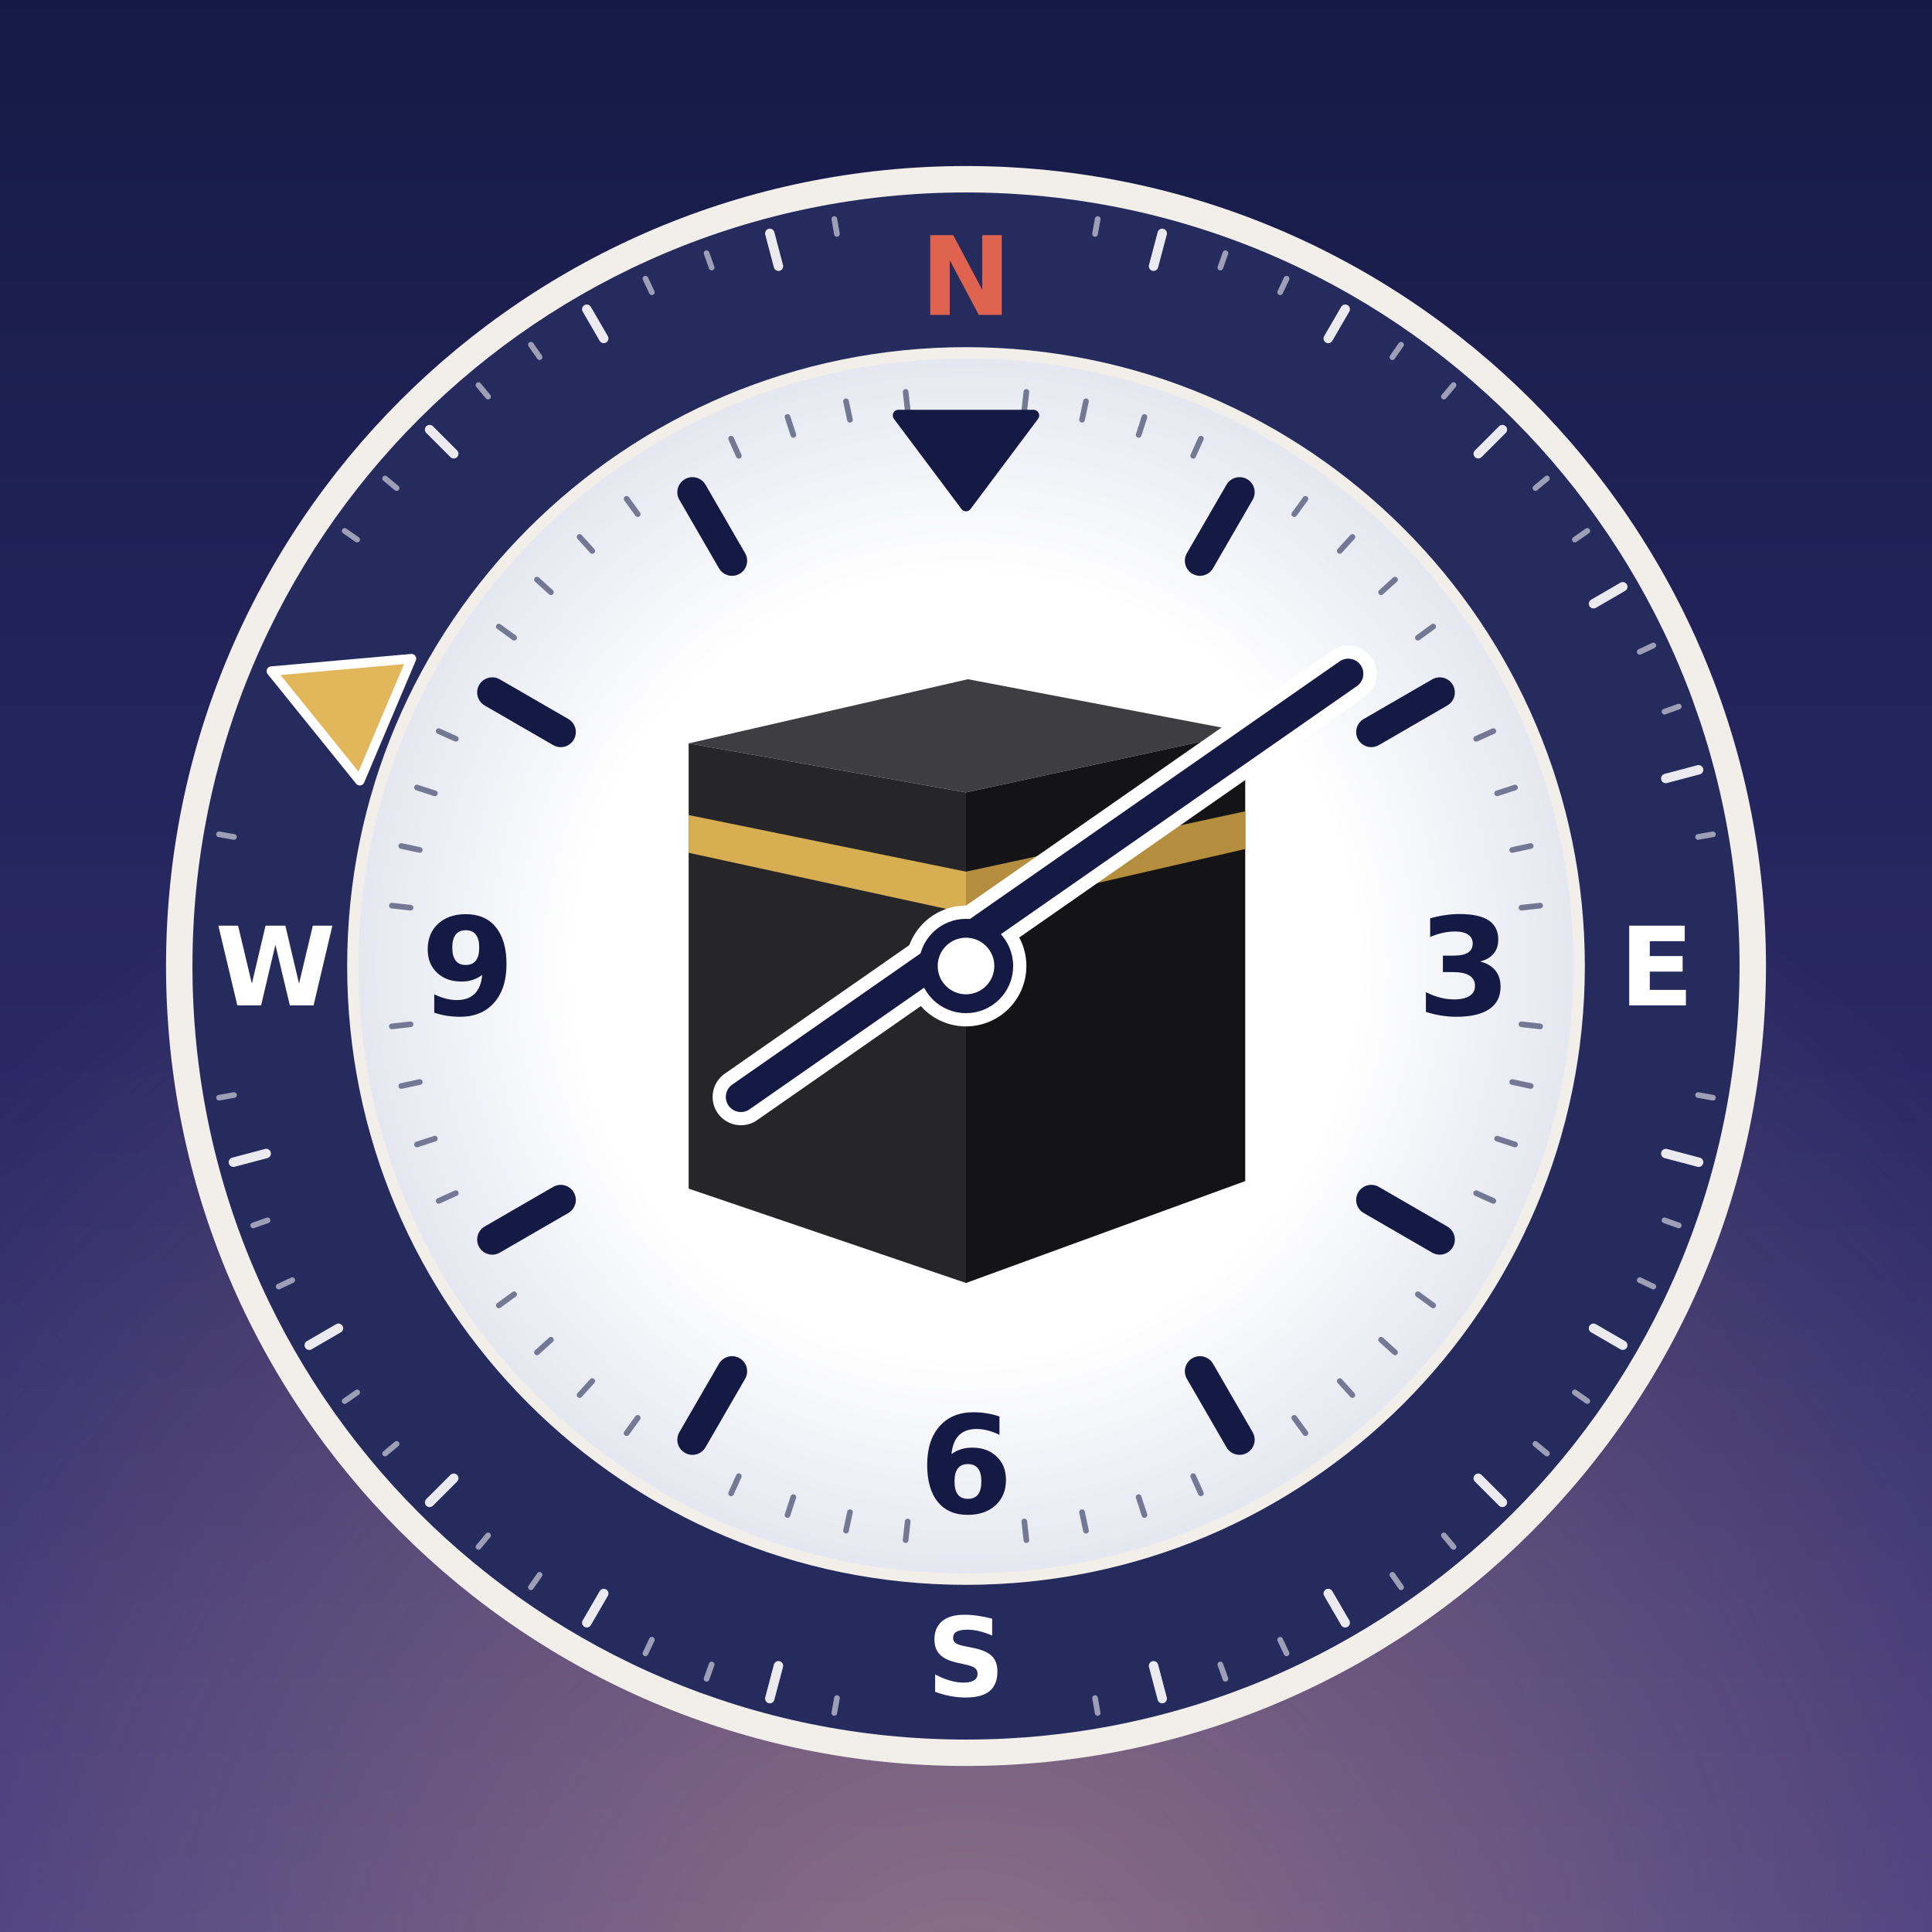
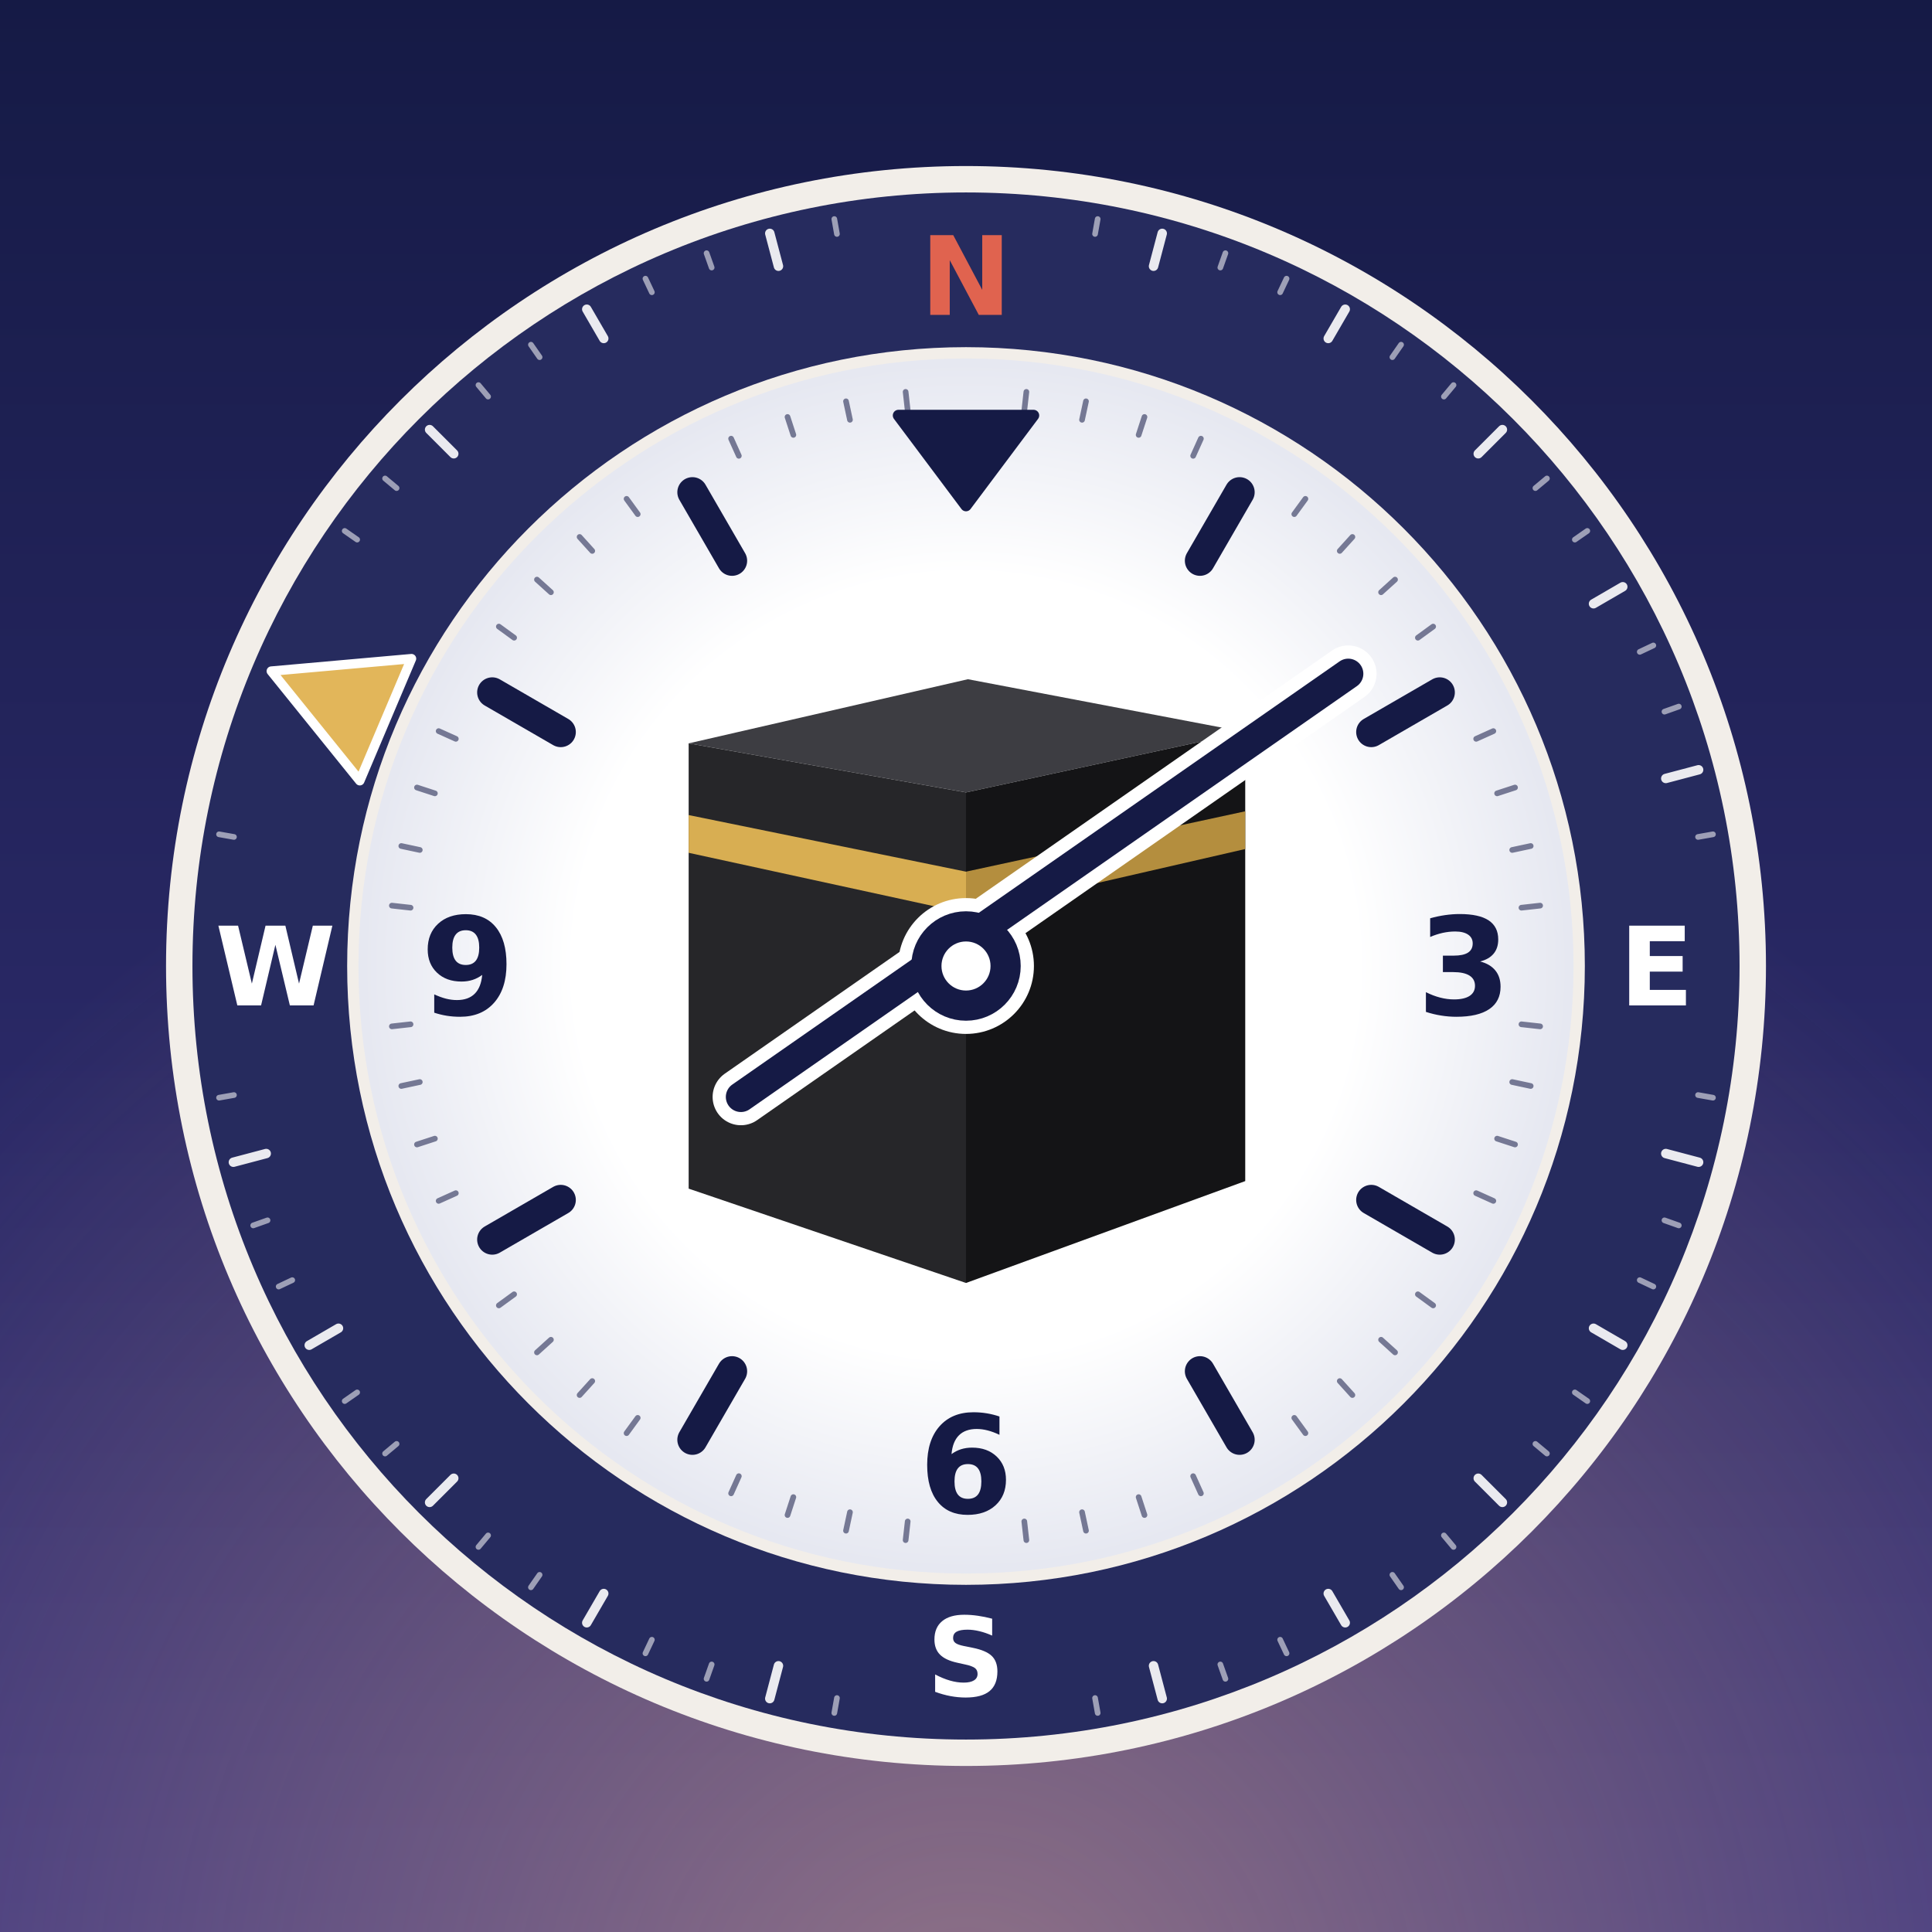
<svg xmlns="http://www.w3.org/2000/svg" width="1024" height="1024" viewBox="0 0 1024 1024">
  <defs>
    <linearGradient id="n" x1="0" y1="0" x2="0" y2="1">
      <stop offset="0" stop-color="#151A45" />
      <stop offset="1" stop-color="#3A3480" />
    </linearGradient>
    <radialGradient id="g" cx="0.5" cy="1.05" r="0.7">
      <stop offset="0" stop-color="#F7BD8F" stop-opacity="0.45" />
      <stop offset="1" stop-color="#F7BD8F" stop-opacity="0" />
    </radialGradient>
    <radialGradient id="face" cx="0.5" cy="0.5" r="0.5">
      <stop offset="0.65" stop-color="#FFFFFF" />
      <stop offset="1" stop-color="#E6E8F1" />
    </radialGradient>
  </defs>
  <rect width="1024" height="1024" fill="url(#n)" />
  <rect width="1024" height="1024" fill="url(#g)" />
  <circle cx="512" cy="512" r="424" fill="#F2EEE9" />
  <circle cx="512" cy="512" r="410" fill="#262B5E" />
  <text x="512.0" y="166.9" text-anchor="middle" font-family="DejaVu Sans, Helvetica, Arial" font-weight="bold" font-size="58" fill="#E0634F">N</text>
  <text x="878.0" y="532.9" text-anchor="middle" font-family="DejaVu Sans, Helvetica, Arial" font-weight="bold" font-size="58" fill="#FFFFFF">E</text>
  <text x="512.0" y="898.9" text-anchor="middle" font-family="DejaVu Sans, Helvetica, Arial" font-weight="bold" font-size="58" fill="#FFFFFF">S</text>
  <text x="146.0" y="532.9" text-anchor="middle" font-family="DejaVu Sans, Helvetica, Arial" font-weight="bold" font-size="58" fill="#FFFFFF">W</text>
  <line x1="580.4" y1="124.0" x2="581.8" y2="116.1" stroke="#FFFFFF" stroke-opacity="0.55" stroke-width="3" stroke-linecap="round" />
  <line x1="611.4" y1="141.1" x2="616.0" y2="123.7" stroke="#FFFFFF" stroke-opacity="0.9" stroke-width="5" stroke-linecap="round" />
  <line x1="646.8" y1="141.8" x2="649.5" y2="134.2" stroke="#FFFFFF" stroke-opacity="0.55" stroke-width="3" stroke-linecap="round" />
  <line x1="678.5" y1="154.9" x2="681.9" y2="147.7" stroke="#FFFFFF" stroke-opacity="0.55" stroke-width="3" stroke-linecap="round" />
  <line x1="704.0" y1="179.4" x2="713.0" y2="163.9" stroke="#FFFFFF" stroke-opacity="0.9" stroke-width="5" stroke-linecap="round" />
  <line x1="738.0" y1="189.3" x2="742.6" y2="182.7" stroke="#FFFFFF" stroke-opacity="0.55" stroke-width="3" stroke-linecap="round" />
  <line x1="765.3" y1="210.2" x2="770.4" y2="204.1" stroke="#FFFFFF" stroke-opacity="0.55" stroke-width="3" stroke-linecap="round" />
  <line x1="783.5" y1="240.5" x2="796.3" y2="227.7" stroke="#FFFFFF" stroke-opacity="0.9" stroke-width="5" stroke-linecap="round" />
  <line x1="813.8" y1="258.7" x2="819.9" y2="253.6" stroke="#FFFFFF" stroke-opacity="0.55" stroke-width="3" stroke-linecap="round" />
  <line x1="834.7" y1="286.0" x2="841.3" y2="281.4" stroke="#FFFFFF" stroke-opacity="0.55" stroke-width="3" stroke-linecap="round" />
  <line x1="844.6" y1="320.0" x2="860.1" y2="311.0" stroke="#FFFFFF" stroke-opacity="0.9" stroke-width="5" stroke-linecap="round" />
  <line x1="869.1" y1="345.5" x2="876.3" y2="342.1" stroke="#FFFFFF" stroke-opacity="0.55" stroke-width="3" stroke-linecap="round" />
  <line x1="882.2" y1="377.2" x2="889.8" y2="374.5" stroke="#FFFFFF" stroke-opacity="0.55" stroke-width="3" stroke-linecap="round" />
  <line x1="882.9" y1="412.6" x2="900.3" y2="408.0" stroke="#FFFFFF" stroke-opacity="0.9" stroke-width="5" stroke-linecap="round" />
  <line x1="900.0" y1="443.6" x2="907.9" y2="442.2" stroke="#FFFFFF" stroke-opacity="0.55" stroke-width="3" stroke-linecap="round" />
  <line x1="900.0" y1="580.4" x2="907.9" y2="581.8" stroke="#FFFFFF" stroke-opacity="0.55" stroke-width="3" stroke-linecap="round" />
  <line x1="882.9" y1="611.4" x2="900.3" y2="616.0" stroke="#FFFFFF" stroke-opacity="0.9" stroke-width="5" stroke-linecap="round" />
  <line x1="882.2" y1="646.8" x2="889.8" y2="649.5" stroke="#FFFFFF" stroke-opacity="0.55" stroke-width="3" stroke-linecap="round" />
  <line x1="869.1" y1="678.5" x2="876.3" y2="681.9" stroke="#FFFFFF" stroke-opacity="0.55" stroke-width="3" stroke-linecap="round" />
  <line x1="844.6" y1="704.0" x2="860.1" y2="713.0" stroke="#FFFFFF" stroke-opacity="0.9" stroke-width="5" stroke-linecap="round" />
  <line x1="834.7" y1="738.0" x2="841.3" y2="742.6" stroke="#FFFFFF" stroke-opacity="0.55" stroke-width="3" stroke-linecap="round" />
  <line x1="813.8" y1="765.3" x2="819.9" y2="770.4" stroke="#FFFFFF" stroke-opacity="0.55" stroke-width="3" stroke-linecap="round" />
  <line x1="783.5" y1="783.5" x2="796.3" y2="796.3" stroke="#FFFFFF" stroke-opacity="0.9" stroke-width="5" stroke-linecap="round" />
  <line x1="765.3" y1="813.8" x2="770.4" y2="819.9" stroke="#FFFFFF" stroke-opacity="0.55" stroke-width="3" stroke-linecap="round" />
  <line x1="738.0" y1="834.7" x2="742.6" y2="841.3" stroke="#FFFFFF" stroke-opacity="0.55" stroke-width="3" stroke-linecap="round" />
  <line x1="704.0" y1="844.6" x2="713.0" y2="860.1" stroke="#FFFFFF" stroke-opacity="0.9" stroke-width="5" stroke-linecap="round" />
  <line x1="678.5" y1="869.1" x2="681.9" y2="876.3" stroke="#FFFFFF" stroke-opacity="0.55" stroke-width="3" stroke-linecap="round" />
  <line x1="646.8" y1="882.2" x2="649.5" y2="889.8" stroke="#FFFFFF" stroke-opacity="0.55" stroke-width="3" stroke-linecap="round" />
  <line x1="611.4" y1="882.9" x2="616.0" y2="900.3" stroke="#FFFFFF" stroke-opacity="0.9" stroke-width="5" stroke-linecap="round" />
  <line x1="580.4" y1="900.0" x2="581.8" y2="907.9" stroke="#FFFFFF" stroke-opacity="0.55" stroke-width="3" stroke-linecap="round" />
  <line x1="443.6" y1="900.0" x2="442.2" y2="907.9" stroke="#FFFFFF" stroke-opacity="0.55" stroke-width="3" stroke-linecap="round" />
  <line x1="412.6" y1="882.9" x2="408.0" y2="900.3" stroke="#FFFFFF" stroke-opacity="0.9" stroke-width="5" stroke-linecap="round" />
  <line x1="377.2" y1="882.2" x2="374.5" y2="889.8" stroke="#FFFFFF" stroke-opacity="0.55" stroke-width="3" stroke-linecap="round" />
  <line x1="345.5" y1="869.1" x2="342.1" y2="876.3" stroke="#FFFFFF" stroke-opacity="0.55" stroke-width="3" stroke-linecap="round" />
  <line x1="320.0" y1="844.6" x2="311.0" y2="860.1" stroke="#FFFFFF" stroke-opacity="0.9" stroke-width="5" stroke-linecap="round" />
  <line x1="286.0" y1="834.7" x2="281.4" y2="841.3" stroke="#FFFFFF" stroke-opacity="0.55" stroke-width="3" stroke-linecap="round" />
  <line x1="258.7" y1="813.8" x2="253.6" y2="819.9" stroke="#FFFFFF" stroke-opacity="0.55" stroke-width="3" stroke-linecap="round" />
  <line x1="240.5" y1="783.5" x2="227.7" y2="796.3" stroke="#FFFFFF" stroke-opacity="0.9" stroke-width="5" stroke-linecap="round" />
  <line x1="210.2" y1="765.3" x2="204.1" y2="770.4" stroke="#FFFFFF" stroke-opacity="0.55" stroke-width="3" stroke-linecap="round" />
  <line x1="189.3" y1="738.0" x2="182.7" y2="742.6" stroke="#FFFFFF" stroke-opacity="0.55" stroke-width="3" stroke-linecap="round" />
  <line x1="179.4" y1="704.0" x2="163.9" y2="713.0" stroke="#FFFFFF" stroke-opacity="0.9" stroke-width="5" stroke-linecap="round" />
  <line x1="154.9" y1="678.5" x2="147.7" y2="681.9" stroke="#FFFFFF" stroke-opacity="0.55" stroke-width="3" stroke-linecap="round" />
  <line x1="141.8" y1="646.8" x2="134.2" y2="649.5" stroke="#FFFFFF" stroke-opacity="0.55" stroke-width="3" stroke-linecap="round" />
  <line x1="141.1" y1="611.4" x2="123.7" y2="616.0" stroke="#FFFFFF" stroke-opacity="0.9" stroke-width="5" stroke-linecap="round" />
  <line x1="124.0" y1="580.4" x2="116.1" y2="581.8" stroke="#FFFFFF" stroke-opacity="0.55" stroke-width="3" stroke-linecap="round" />
  <line x1="124.0" y1="443.6" x2="116.1" y2="442.2" stroke="#FFFFFF" stroke-opacity="0.55" stroke-width="3" stroke-linecap="round" />
  <line x1="189.3" y1="286.0" x2="182.7" y2="281.4" stroke="#FFFFFF" stroke-opacity="0.55" stroke-width="3" stroke-linecap="round" />
  <line x1="210.2" y1="258.7" x2="204.1" y2="253.6" stroke="#FFFFFF" stroke-opacity="0.55" stroke-width="3" stroke-linecap="round" />
  <line x1="240.5" y1="240.5" x2="227.7" y2="227.7" stroke="#FFFFFF" stroke-opacity="0.9" stroke-width="5" stroke-linecap="round" />
  <line x1="258.7" y1="210.2" x2="253.6" y2="204.1" stroke="#FFFFFF" stroke-opacity="0.55" stroke-width="3" stroke-linecap="round" />
  <line x1="286.0" y1="189.3" x2="281.4" y2="182.7" stroke="#FFFFFF" stroke-opacity="0.55" stroke-width="3" stroke-linecap="round" />
  <line x1="320.0" y1="179.4" x2="311.0" y2="163.9" stroke="#FFFFFF" stroke-opacity="0.9" stroke-width="5" stroke-linecap="round" />
  <line x1="345.5" y1="154.9" x2="342.1" y2="147.7" stroke="#FFFFFF" stroke-opacity="0.55" stroke-width="3" stroke-linecap="round" />
  <line x1="377.2" y1="141.8" x2="374.5" y2="134.2" stroke="#FFFFFF" stroke-opacity="0.55" stroke-width="3" stroke-linecap="round" />
  <line x1="412.6" y1="141.1" x2="408.0" y2="123.7" stroke="#FFFFFF" stroke-opacity="0.9" stroke-width="5" stroke-linecap="round" />
  <line x1="443.6" y1="124.0" x2="442.2" y2="116.1" stroke="#FFFFFF" stroke-opacity="0.55" stroke-width="3" stroke-linecap="round" />
  <polygon points="190.7,413.8 218.1,349.1 143.8,355.7" fill="#E2B65A" stroke="#FFFFFF" stroke-width="5" stroke-linejoin="round" />
  <circle cx="512" cy="512" r="328" fill="#F2EEE9" />
  <circle cx="512" cy="512" r="322" fill="url(#face)" />
  <line x1="542.9" y1="217.6" x2="544.0" y2="207.7" stroke="#151A45" stroke-opacity="0.55" stroke-width="3" stroke-linecap="round" />
  <line x1="573.5" y1="222.5" x2="575.6" y2="212.7" stroke="#151A45" stroke-opacity="0.55" stroke-width="3" stroke-linecap="round" />
  <line x1="603.5" y1="230.5" x2="606.6" y2="221.0" stroke="#151A45" stroke-opacity="0.55" stroke-width="3" stroke-linecap="round" />
  <line x1="632.4" y1="241.6" x2="636.5" y2="232.5" stroke="#151A45" stroke-opacity="0.55" stroke-width="3" stroke-linecap="round" />
  <line x1="686.0" y1="272.5" x2="691.9" y2="264.4" stroke="#151A45" stroke-opacity="0.55" stroke-width="3" stroke-linecap="round" />
  <line x1="710.1" y1="292.0" x2="716.8" y2="284.6" stroke="#151A45" stroke-opacity="0.55" stroke-width="3" stroke-linecap="round" />
  <line x1="732.0" y1="313.9" x2="739.4" y2="307.2" stroke="#151A45" stroke-opacity="0.55" stroke-width="3" stroke-linecap="round" />
  <line x1="751.5" y1="338.0" x2="759.6" y2="332.1" stroke="#151A45" stroke-opacity="0.55" stroke-width="3" stroke-linecap="round" />
  <line x1="782.4" y1="391.6" x2="791.5" y2="387.5" stroke="#151A45" stroke-opacity="0.55" stroke-width="3" stroke-linecap="round" />
  <line x1="793.5" y1="420.5" x2="803.0" y2="417.4" stroke="#151A45" stroke-opacity="0.55" stroke-width="3" stroke-linecap="round" />
  <line x1="801.5" y1="450.5" x2="811.3" y2="448.4" stroke="#151A45" stroke-opacity="0.55" stroke-width="3" stroke-linecap="round" />
  <line x1="806.4" y1="481.1" x2="816.3" y2="480.0" stroke="#151A45" stroke-opacity="0.55" stroke-width="3" stroke-linecap="round" />
  <line x1="806.4" y1="542.9" x2="816.3" y2="544.0" stroke="#151A45" stroke-opacity="0.55" stroke-width="3" stroke-linecap="round" />
  <line x1="801.5" y1="573.5" x2="811.3" y2="575.6" stroke="#151A45" stroke-opacity="0.55" stroke-width="3" stroke-linecap="round" />
  <line x1="793.5" y1="603.5" x2="803.0" y2="606.6" stroke="#151A45" stroke-opacity="0.55" stroke-width="3" stroke-linecap="round" />
  <line x1="782.4" y1="632.4" x2="791.5" y2="636.5" stroke="#151A45" stroke-opacity="0.55" stroke-width="3" stroke-linecap="round" />
  <line x1="751.5" y1="686.0" x2="759.6" y2="691.9" stroke="#151A45" stroke-opacity="0.55" stroke-width="3" stroke-linecap="round" />
  <line x1="732.0" y1="710.1" x2="739.4" y2="716.8" stroke="#151A45" stroke-opacity="0.55" stroke-width="3" stroke-linecap="round" />
  <line x1="710.1" y1="732.0" x2="716.8" y2="739.4" stroke="#151A45" stroke-opacity="0.55" stroke-width="3" stroke-linecap="round" />
  <line x1="686.0" y1="751.5" x2="691.9" y2="759.6" stroke="#151A45" stroke-opacity="0.55" stroke-width="3" stroke-linecap="round" />
  <line x1="632.4" y1="782.4" x2="636.5" y2="791.5" stroke="#151A45" stroke-opacity="0.55" stroke-width="3" stroke-linecap="round" />
  <line x1="603.5" y1="793.5" x2="606.6" y2="803.0" stroke="#151A45" stroke-opacity="0.55" stroke-width="3" stroke-linecap="round" />
  <line x1="573.5" y1="801.5" x2="575.6" y2="811.3" stroke="#151A45" stroke-opacity="0.55" stroke-width="3" stroke-linecap="round" />
  <line x1="542.9" y1="806.4" x2="544.0" y2="816.3" stroke="#151A45" stroke-opacity="0.55" stroke-width="3" stroke-linecap="round" />
  <line x1="481.1" y1="806.4" x2="480.0" y2="816.3" stroke="#151A45" stroke-opacity="0.55" stroke-width="3" stroke-linecap="round" />
  <line x1="450.5" y1="801.5" x2="448.4" y2="811.3" stroke="#151A45" stroke-opacity="0.55" stroke-width="3" stroke-linecap="round" />
  <line x1="420.5" y1="793.5" x2="417.4" y2="803.0" stroke="#151A45" stroke-opacity="0.55" stroke-width="3" stroke-linecap="round" />
  <line x1="391.6" y1="782.4" x2="387.5" y2="791.5" stroke="#151A45" stroke-opacity="0.55" stroke-width="3" stroke-linecap="round" />
  <line x1="338.0" y1="751.5" x2="332.1" y2="759.6" stroke="#151A45" stroke-opacity="0.55" stroke-width="3" stroke-linecap="round" />
  <line x1="313.9" y1="732.0" x2="307.2" y2="739.4" stroke="#151A45" stroke-opacity="0.55" stroke-width="3" stroke-linecap="round" />
  <line x1="292.0" y1="710.1" x2="284.6" y2="716.8" stroke="#151A45" stroke-opacity="0.55" stroke-width="3" stroke-linecap="round" />
  <line x1="272.5" y1="686.0" x2="264.4" y2="691.9" stroke="#151A45" stroke-opacity="0.55" stroke-width="3" stroke-linecap="round" />
  <line x1="241.6" y1="632.4" x2="232.5" y2="636.5" stroke="#151A45" stroke-opacity="0.55" stroke-width="3" stroke-linecap="round" />
  <line x1="230.5" y1="603.5" x2="221.0" y2="606.6" stroke="#151A45" stroke-opacity="0.55" stroke-width="3" stroke-linecap="round" />
  <line x1="222.5" y1="573.5" x2="212.7" y2="575.6" stroke="#151A45" stroke-opacity="0.55" stroke-width="3" stroke-linecap="round" />
  <line x1="217.6" y1="542.9" x2="207.7" y2="544.0" stroke="#151A45" stroke-opacity="0.55" stroke-width="3" stroke-linecap="round" />
  <line x1="217.6" y1="481.1" x2="207.7" y2="480.0" stroke="#151A45" stroke-opacity="0.55" stroke-width="3" stroke-linecap="round" />
  <line x1="222.5" y1="450.5" x2="212.7" y2="448.4" stroke="#151A45" stroke-opacity="0.55" stroke-width="3" stroke-linecap="round" />
  <line x1="230.5" y1="420.5" x2="221.0" y2="417.4" stroke="#151A45" stroke-opacity="0.55" stroke-width="3" stroke-linecap="round" />
  <line x1="241.6" y1="391.6" x2="232.5" y2="387.5" stroke="#151A45" stroke-opacity="0.55" stroke-width="3" stroke-linecap="round" />
  <line x1="272.5" y1="338.0" x2="264.4" y2="332.1" stroke="#151A45" stroke-opacity="0.55" stroke-width="3" stroke-linecap="round" />
  <line x1="292.0" y1="313.9" x2="284.6" y2="307.2" stroke="#151A45" stroke-opacity="0.55" stroke-width="3" stroke-linecap="round" />
  <line x1="313.9" y1="292.0" x2="307.2" y2="284.6" stroke="#151A45" stroke-opacity="0.55" stroke-width="3" stroke-linecap="round" />
  <line x1="338.0" y1="272.5" x2="332.1" y2="264.4" stroke="#151A45" stroke-opacity="0.55" stroke-width="3" stroke-linecap="round" />
  <line x1="391.6" y1="241.6" x2="387.5" y2="232.5" stroke="#151A45" stroke-opacity="0.55" stroke-width="3" stroke-linecap="round" />
  <line x1="420.5" y1="230.5" x2="417.4" y2="221.0" stroke="#151A45" stroke-opacity="0.55" stroke-width="3" stroke-linecap="round" />
  <line x1="450.5" y1="222.5" x2="448.4" y2="212.7" stroke="#151A45" stroke-opacity="0.55" stroke-width="3" stroke-linecap="round" />
  <line x1="481.1" y1="217.6" x2="480.0" y2="207.7" stroke="#151A45" stroke-opacity="0.55" stroke-width="3" stroke-linecap="round" />
  <polygon points="476.2,220.2 547.8,220.2 512.0,268.0" fill="#151A45" stroke="#151A45" stroke-width="6" stroke-linejoin="round" />
  <line x1="636.0" y1="297.2" x2="657.0" y2="260.9" stroke="#151A45" stroke-opacity="1" stroke-width="16" stroke-linecap="round" />
  <line x1="726.8" y1="388.0" x2="763.1" y2="367.0" stroke="#151A45" stroke-opacity="1" stroke-width="16" stroke-linecap="round" />
  <line x1="726.8" y1="636.0" x2="763.1" y2="657.0" stroke="#151A45" stroke-opacity="1" stroke-width="16" stroke-linecap="round" />
  <line x1="636.0" y1="726.8" x2="657.0" y2="763.1" stroke="#151A45" stroke-opacity="1" stroke-width="16" stroke-linecap="round" />
  <line x1="388.0" y1="726.8" x2="367.0" y2="763.1" stroke="#151A45" stroke-opacity="1" stroke-width="16" stroke-linecap="round" />
  <line x1="297.2" y1="636.0" x2="260.9" y2="657.0" stroke="#151A45" stroke-opacity="1" stroke-width="16" stroke-linecap="round" />
  <line x1="297.2" y1="388.0" x2="260.9" y2="367.0" stroke="#151A45" stroke-opacity="1" stroke-width="16" stroke-linecap="round" />
  <line x1="388.0" y1="297.2" x2="367.0" y2="260.9" stroke="#151A45" stroke-opacity="1" stroke-width="16" stroke-linecap="round" />
  <text x="776.0" y="537.9" text-anchor="middle" font-family="DejaVu Sans, Helvetica, Arial" font-weight="bold" font-size="72" fill="#151A45">3</text>
  <text x="512.0" y="801.9" text-anchor="middle" font-family="DejaVu Sans, Helvetica, Arial" font-weight="bold" font-size="72" fill="#151A45">6</text>
  <text x="248.0" y="537.9" text-anchor="middle" font-family="DejaVu Sans, Helvetica, Arial" font-weight="bold" font-size="72" fill="#151A45">9</text>
  <g>
    <polygon points="365,394 512,420 660,388 513,360" fill="#3D3D42" />
    <polygon points="365,394 512,420 512,680 365,630" fill="#262629" />
    <polygon points="512,420 660,388 660,626 512,680" fill="#141416" />
    <polygon points="365,432 512,462 512,484 365,452" fill="#D8AE52" />
    <polygon points="512,462 660,430 660,450 512,484" fill="#B48E3E" />
  </g>
  <line x1="392.7" y1="581.4" x2="714.6" y2="357.1" stroke="#FFFFFF" stroke-width="30" stroke-linecap="round" />
-   <circle cx="512" cy="512" r="32" fill="#FFFFFF" />
+   <circle cx="512" cy="512" r="36" fill="#FFFFFF" />
  <line x1="392.7" y1="581.4" x2="714.6" y2="357.1" stroke="#151A45" stroke-width="16" stroke-linecap="round" />
-   <circle cx="512" cy="512" r="20" fill="#FFFFFF" stroke="#151A45" stroke-width="10" />
+   <circle cx="512" cy="512" r="21" fill="#FFFFFF" stroke="#151A45" stroke-width="16" />
</svg>
